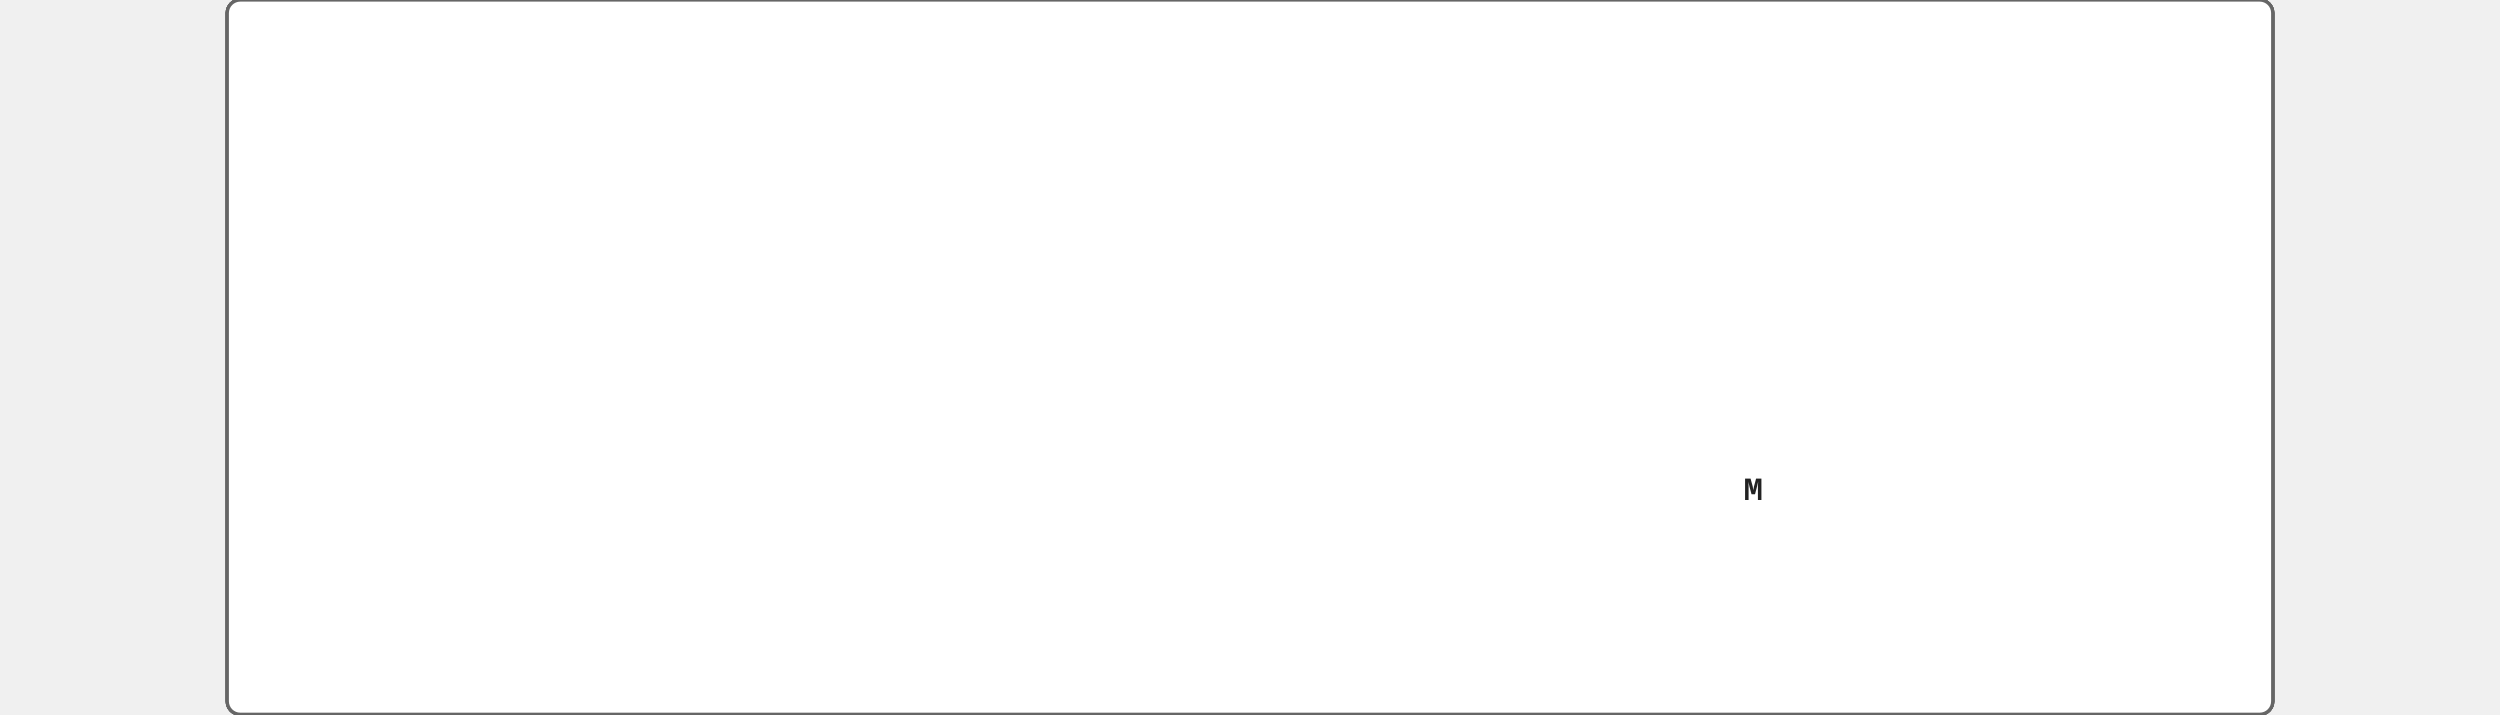
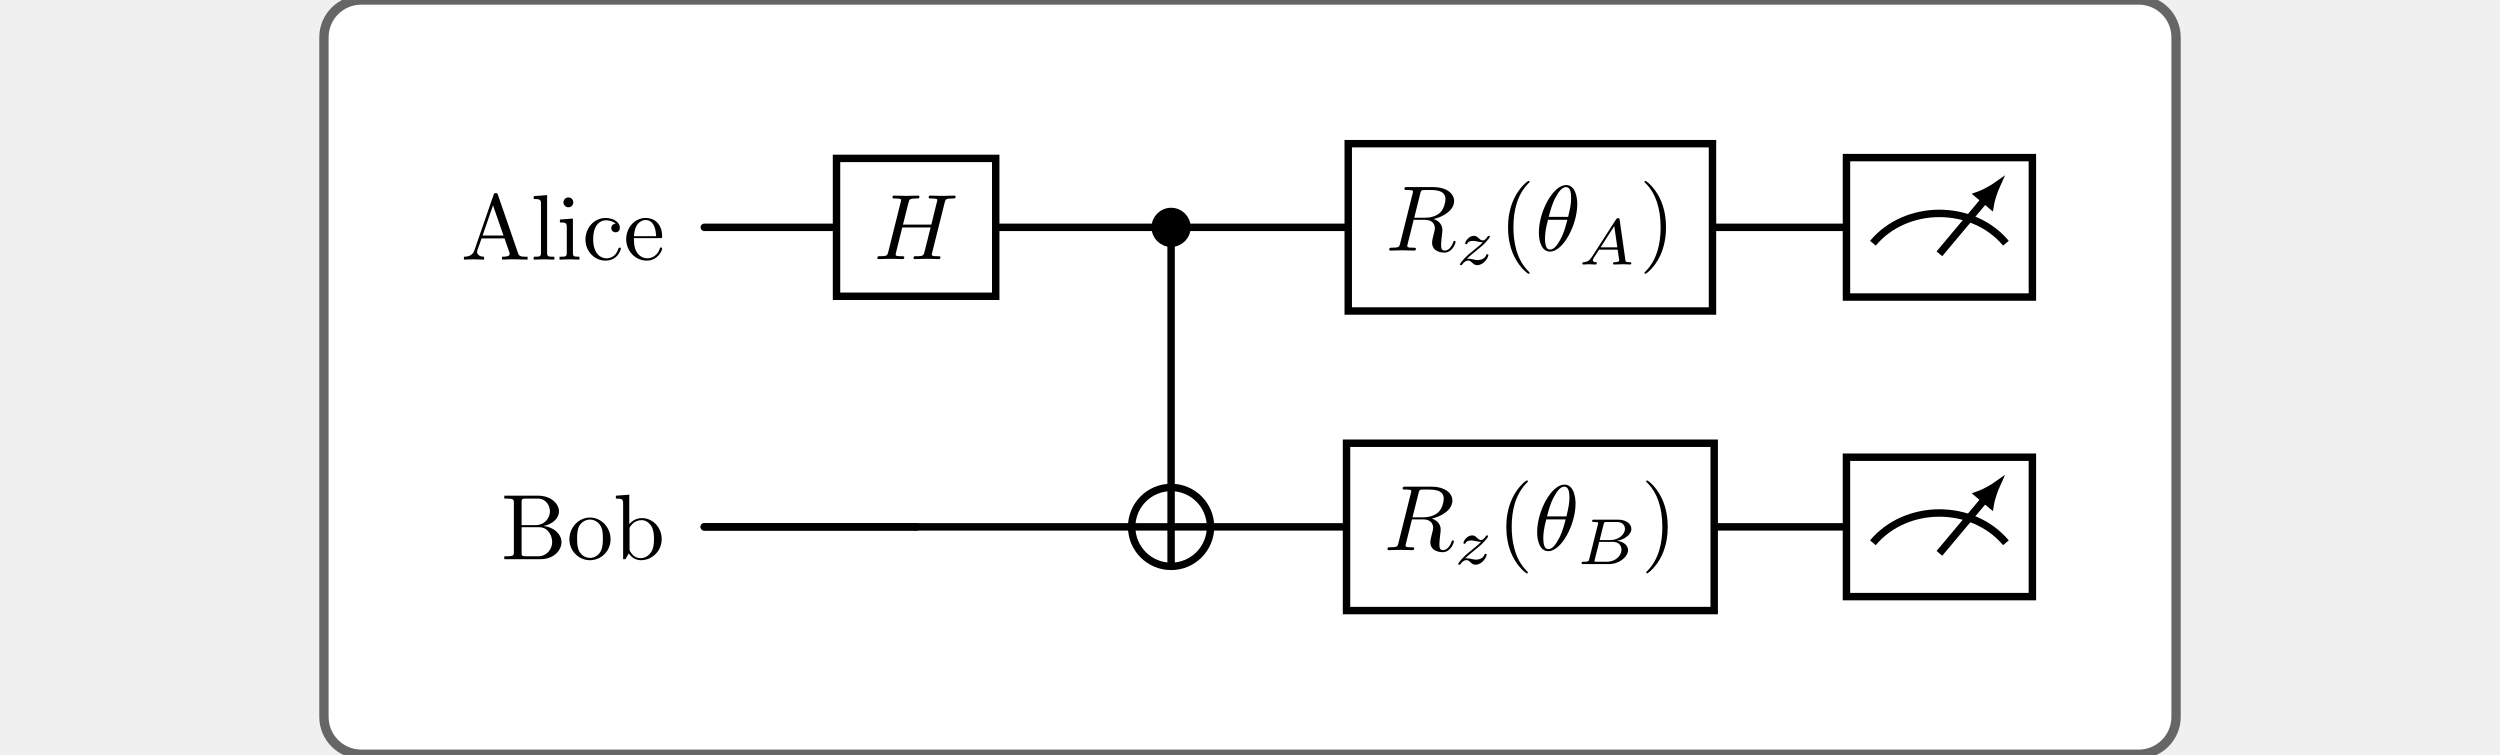
- <svg xmlns="http://www.w3.org/2000/svg" width="560" height="160" viewBox="-40.0 -30.0 630.0 220.0">
-   <rect x="-40.0" y="-30.0" width="630.0" height="220.0" fill="#fff" stroke="#666" stroke-width="1" rx="4" />
-   <style>
-     text { font-family: 'Consolas', 'Courier New', monospace; }
-     .qubit-label { font-size: 14px; fill: #555; }
-     .gate-label { font-size: 15px; fill: #222; font-weight: bold; }
-     .annotation { font-size: 11px; fill: #888; }
-     .wire { stroke: #bbb; stroke-width: 1.5; }
-     .gate-box { fill: #fff; stroke: #333; stroke-width: 1.8; rx: 4; }
-     .control-dot { fill: #333; }
-     .target-circle { fill: #fff; stroke: #333; stroke-width: 1.8; }
-     .target-plus { stroke: #333; stroke-width: 1.8; }
-     .conn-line { stroke: #333; stroke-width: 1.8; }
-     .title { font-size: 16px; fill: #333; font-weight: bold; }
-     .measure-box { fill: #fff; stroke: #333; stroke-width: 1.8; }
-   </style>
-   <text x="280" y="24" text-anchor="middle" class="title">E91 QKD protocol</text>
-   <text x="5" y="64" class="qubit-label">|q₀⟩ (Alice)</text>
-   <text x="5" y="124" class="qubit-label">|q₁⟩ (Bob)</text>
-   <line x1="100" y1="60" x2="460" y2="60" class="wire" />
-   <line x1="100" y1="120" x2="460" y2="120" class="wire" />
-   <rect x="-40.0" y="-30.0" width="630.0" height="220.0" fill="#fff" stroke="#666" stroke-width="1" rx="4" />
-   <text x="130" y="64" text-anchor="middle" class="gate-label" style="font-size: 10px;">H</text>
-   <line x1="190" y1="60" x2="190" y2="120" class="conn-line" />
-   <circle cx="190" cy="60" r="3" class="control-dot" />
-   <circle cx="190" cy="120" r="11" class="target-circle" />
-   <line x1="179" y1="120" x2="201" y2="120" class="target-plus" />
-   <line x1="190" y1="109" x2="190" y2="131" class="target-plus" />
-   <rect x="-40.0" y="-30.0" width="630.0" height="220.0" fill="#fff" stroke="#666" stroke-width="1" rx="4" />
-   <text x="250" y="64" text-anchor="middle" class="gate-label" style="font-size: 10px;">Alice basis</text>
-   <rect x="-40.0" y="-30.0" width="630.0" height="220.0" fill="#fff" stroke="#666" stroke-width="1" rx="4" />
-   <text x="310" y="124" text-anchor="middle" class="gate-label" style="font-size: 10px;">Bob basis</text>
-   <rect x="-40.0" y="-30.0" width="630.0" height="220.0" fill="#fff" stroke="#666" stroke-width="1" rx="4" />
-   <text x="370" y="64" text-anchor="middle" class="gate-label" style="font-size: 10px;">M</text>
-   <rect x="-40.0" y="-30.0" width="630.0" height="220.0" fill="#fff" stroke="#666" stroke-width="1" rx="4" />
-   <text x="430" y="124" text-anchor="middle" class="gate-label" style="font-size: 10px;">M</text>
+ <svg xmlns="http://www.w3.org/2000/svg" xmlns:xlink="http://www.w3.org/1999/xlink" version="1.1" width="168.501pt" height="50.836pt" viewBox="-69.189 -67.481 198.501 80.836">
+   <defs>
+     <clipPath id="clip1">
+       <path d="M25.832-11.012C25.832-13.344 23.941-15.238 21.605-15.238C19.27-15.238 17.379-13.344 17.379-11.012C17.379-8.676 19.27-6.781 21.605-6.781C23.941-6.781 25.832-8.676 25.832-11.012ZM21.605-11.012" />
+     </clipPath>
+     <clipPath id="clip2">
+       <path d="M93.988-35.645H113.914V-50.59H93.988Z" />
+     </clipPath>
+     <clipPath id="clip3">
+       <path d="M93.988-3.539H113.914V-18.48H93.988Z" />
+     </clipPath>
+     <path id="g0-18" d="M4.533-4.981C4.533-5.639 4.354-7.024 3.337-7.024C1.953-7.024 .418-4.214 .418-1.933C.418-.996 .707 .11 1.614 .11C3.019 .11 4.533-2.75 4.533-4.981ZM1.474-3.616C1.644-4.254 1.843-5.051 2.242-5.758C2.511-6.247 2.879-6.804 3.328-6.804C3.816-6.804 3.875-6.167 3.875-5.599C3.875-5.111 3.796-4.603 3.557-3.616H1.474ZM3.467-3.298C3.357-2.839 3.148-1.993 2.77-1.275C2.421-.598 2.042-.11 1.614-.11C1.285-.11 1.076-.399 1.076-1.325C1.076-1.743 1.136-2.321 1.395-3.298H3.467Z" />
+     <path id="g0-72" d="M7.601-6.037C7.691-6.396 7.711-6.496 8.438-6.496C8.697-6.496 8.777-6.496 8.777-6.695C8.777-6.804 8.667-6.804 8.638-6.804C8.359-6.804 7.641-6.775 7.362-6.775C7.073-6.775 6.366-6.804 6.077-6.804C5.998-6.804 5.888-6.804 5.888-6.605C5.888-6.496 5.978-6.496 6.167-6.496C6.187-6.496 6.376-6.496 6.545-6.476C6.725-6.456 6.814-6.446 6.814-6.316C6.814-6.276 6.804-6.257 6.775-6.127L6.177-3.696H3.138L3.726-6.037C3.816-6.396 3.846-6.496 4.563-6.496C4.822-6.496 4.902-6.496 4.902-6.695C4.902-6.804 4.792-6.804 4.762-6.804C4.483-6.804 3.766-6.775 3.487-6.775C3.198-6.775 2.491-6.804 2.202-6.804C2.122-6.804 2.012-6.804 2.012-6.605C2.012-6.496 2.102-6.496 2.291-6.496C2.311-6.496 2.501-6.496 2.67-6.476C2.849-6.456 2.939-6.446 2.939-6.316C2.939-6.276 2.929-6.247 2.899-6.127L1.564-.777C1.465-.389 1.445-.309 .658-.309C.478-.309 .389-.309 .389-.11C.389 0 .508 0 .528 0C.807 0 1.514-.03 1.793-.03C2.002-.03 2.222-.02 2.431-.02C2.65-.02 2.869 0 3.078 0C3.158 0 3.278 0 3.278-.199C3.278-.309 3.188-.309 2.999-.309C2.63-.309 2.351-.309 2.351-.488C2.351-.548 2.371-.598 2.381-.658L3.059-3.387H6.097C5.679-1.733 5.45-.787 5.41-.638C5.31-.319 5.121-.309 4.503-.309C4.354-.309 4.264-.309 4.264-.11C4.264 0 4.384 0 4.403 0C4.682 0 5.39-.03 5.669-.03C5.878-.03 6.097-.02 6.306-.02C6.526-.02 6.745 0 6.954 0C7.034 0 7.153 0 7.153-.199C7.153-.309 7.064-.309 6.874-.309C6.506-.309 6.227-.309 6.227-.488C6.227-.548 6.247-.598 6.257-.658L7.601-6.037Z" />
+     <path id="g0-82" d="M3.736-6.117C3.796-6.356 3.826-6.456 4.015-6.486C4.105-6.496 4.423-6.496 4.623-6.496C5.33-6.496 6.436-6.496 6.436-5.509C6.436-5.171 6.276-4.483 5.888-4.095C5.629-3.836 5.101-3.517 4.204-3.517H3.088L3.736-6.117ZM5.171-3.387C6.177-3.606 7.362-4.304 7.362-5.31C7.362-6.167 6.466-6.804 5.161-6.804H2.321C2.122-6.804 2.032-6.804 2.032-6.605C2.032-6.496 2.122-6.496 2.311-6.496C2.331-6.496 2.521-6.496 2.69-6.476C2.869-6.456 2.959-6.446 2.959-6.316C2.959-6.276 2.949-6.247 2.919-6.127L1.584-.777C1.484-.389 1.465-.309 .677-.309C.498-.309 .408-.309 .408-.11C.408 0 .528 0 .548 0C.827 0 1.524-.03 1.803-.03S2.79 0 3.068 0C3.148 0 3.268 0 3.268-.199C3.268-.309 3.178-.309 2.989-.309C2.62-.309 2.341-.309 2.341-.488C2.341-.548 2.361-.598 2.371-.658L3.029-3.298H4.214C5.121-3.298 5.3-2.74 5.3-2.391C5.3-2.242 5.22-1.933 5.161-1.704C5.091-1.425 5.001-1.056 5.001-.857C5.001 .219 6.197 .219 6.326 .219C7.173 .219 7.522-.787 7.522-.927C7.522-1.046 7.412-1.046 7.402-1.046C7.313-1.046 7.293-.976 7.273-.907C7.024-.169 6.595 0 6.366 0C6.037 0 5.968-.219 5.968-.608C5.968-.917 6.027-1.425 6.067-1.743C6.087-1.883 6.107-2.072 6.107-2.212C6.107-2.979 5.44-3.288 5.171-3.387Z" />
+     <path id="g2-40" d="M3.298 2.391C3.298 2.361 3.298 2.341 3.128 2.172C1.883 .917 1.564-.966 1.564-2.491C1.564-4.224 1.943-5.958 3.168-7.203C3.298-7.323 3.298-7.342 3.298-7.372C3.298-7.442 3.258-7.472 3.198-7.472C3.098-7.472 2.202-6.795 1.614-5.529C1.106-4.433 .986-3.328 .986-2.491C.986-1.714 1.096-.508 1.644 .618C2.242 1.843 3.098 2.491 3.198 2.491C3.258 2.491 3.298 2.461 3.298 2.391Z" />
+     <path id="g2-41" d="M2.879-2.491C2.879-3.268 2.77-4.473 2.222-5.599C1.624-6.824 .767-7.472 .667-7.472C.608-7.472 .568-7.432 .568-7.372C.568-7.342 .568-7.323 .757-7.143C1.733-6.157 2.301-4.573 2.301-2.491C2.301-.787 1.933 .966 .697 2.222C.568 2.341 .568 2.361 .568 2.391C.568 2.451 .608 2.491 .667 2.491C.767 2.491 1.664 1.813 2.252 .548C2.76-.548 2.879-1.654 2.879-2.491Z" />
+     <path id="g2-65" d="M3.965-6.934C3.915-7.064 3.895-7.133 3.736-7.133S3.547-7.073 3.497-6.934L1.435-.976C1.255-.468 .857-.319 .319-.309V0C.548-.01 .976-.03 1.335-.03C1.644-.03 2.162-.01 2.481 0V-.309C1.983-.309 1.733-.558 1.733-.817C1.733-.847 1.743-.946 1.753-.966L2.212-2.271H4.672L5.2-.747C5.21-.707 5.23-.648 5.23-.608C5.23-.309 4.672-.309 4.403-.309V0C4.762-.03 5.46-.03 5.838-.03C6.267-.03 6.725-.02 7.143 0V-.309H6.964C6.366-.309 6.227-.379 6.117-.707L3.965-6.934ZM3.437-5.818L4.563-2.58H2.321L3.437-5.818Z" />
+     <path id="g2-66" d="M2.212-3.646V-6.097C2.212-6.426 2.232-6.496 2.7-6.496H3.935C4.902-6.496 5.25-5.649 5.25-5.121C5.25-4.483 4.762-3.646 3.656-3.646H2.212ZM4.563-3.557C5.529-3.746 6.217-4.384 6.217-5.121C6.217-5.988 5.3-6.804 4.005-6.804H.359V-6.496H.598C1.365-6.496 1.385-6.386 1.385-6.027V-.777C1.385-.418 1.365-.309 .598-.309H.359V0H4.264C5.589 0 6.486-.887 6.486-1.823C6.486-2.69 5.669-3.437 4.563-3.557ZM3.945-.309H2.7C2.232-.309 2.212-.379 2.212-.707V-3.427H4.085C5.071-3.427 5.489-2.501 5.489-1.833C5.489-1.126 4.971-.309 3.945-.309Z" />
+     <path id="g2-98" d="M1.714-3.756V-6.914L.279-6.804V-6.496C.976-6.496 1.056-6.426 1.056-5.938V0H1.305C1.315-.01 1.395-.149 1.664-.618C1.813-.389 2.232 .11 2.969 .11C4.154 .11 5.191-.867 5.191-2.152C5.191-3.417 4.214-4.403 3.078-4.403C2.301-4.403 1.873-3.935 1.714-3.756ZM1.743-1.136V-3.188C1.743-3.377 1.743-3.387 1.853-3.547C2.242-4.105 2.79-4.184 3.029-4.184C3.477-4.184 3.836-3.925 4.075-3.547C4.334-3.138 4.364-2.57 4.364-2.162C4.364-1.793 4.344-1.196 4.055-.747C3.846-.438 3.467-.11 2.929-.11C2.481-.11 2.122-.349 1.883-.717C1.743-.927 1.743-.956 1.743-1.136Z" />
+     <path id="g2-99" d="M1.166-2.172C1.166-3.796 1.983-4.214 2.511-4.214C2.6-4.214 3.228-4.204 3.577-3.846C3.168-3.816 3.108-3.517 3.108-3.387C3.108-3.128 3.288-2.929 3.567-2.929C3.826-2.929 4.025-3.098 4.025-3.397C4.025-4.075 3.268-4.463 2.501-4.463C1.255-4.463 .339-3.387 .339-2.152C.339-.877 1.325 .11 2.481 .11C3.816 .11 4.134-1.086 4.134-1.186S4.035-1.285 4.005-1.285C3.915-1.285 3.895-1.245 3.875-1.186C3.587-.259 2.939-.139 2.57-.139C2.042-.139 1.166-.568 1.166-2.172Z" />
+     <path id="g2-101" d="M1.116-2.511C1.176-3.995 2.012-4.244 2.351-4.244C3.377-4.244 3.477-2.899 3.477-2.511H1.116ZM1.106-2.301H3.885C4.105-2.301 4.134-2.301 4.134-2.511C4.134-3.497 3.597-4.463 2.351-4.463C1.196-4.463 .279-3.437 .279-2.192C.279-.857 1.325 .11 2.471 .11C3.686 .11 4.134-.996 4.134-1.186C4.134-1.285 4.055-1.305 4.005-1.305C3.915-1.305 3.895-1.245 3.875-1.166C3.527-.139 2.63-.139 2.531-.139C2.032-.139 1.634-.438 1.405-.807C1.106-1.285 1.106-1.943 1.106-2.301Z" />
+     <path id="g2-105" d="M1.763-4.403L.369-4.294V-3.985C1.016-3.985 1.106-3.925 1.106-3.437V-.757C1.106-.309 .996-.309 .329-.309V0C.648-.01 1.186-.03 1.425-.03C1.773-.03 2.122-.01 2.461 0V-.309C1.803-.309 1.763-.359 1.763-.747V-4.403ZM1.803-6.137C1.803-6.456 1.554-6.665 1.275-6.665C.966-6.665 .747-6.396 .747-6.137C.747-5.868 .966-5.609 1.275-5.609C1.554-5.609 1.803-5.818 1.803-6.137Z" />
+     <path id="g2-108" d="M1.763-6.914L.329-6.804V-6.496C1.026-6.496 1.106-6.426 1.106-5.938V-.757C1.106-.309 .996-.309 .329-.309V0C.658-.01 1.186-.03 1.435-.03S2.172-.01 2.54 0V-.309C1.873-.309 1.763-.309 1.763-.757V-6.914Z" />
+     <path id="g2-111" d="M4.692-2.132C4.692-3.407 3.696-4.463 2.491-4.463C1.245-4.463 .279-3.377 .279-2.132C.279-.847 1.315 .11 2.481 .11C3.686 .11 4.692-.867 4.692-2.132ZM2.491-.139C2.062-.139 1.624-.349 1.355-.807C1.106-1.245 1.106-1.853 1.106-2.212C1.106-2.6 1.106-3.138 1.345-3.577C1.614-4.035 2.082-4.244 2.481-4.244C2.919-4.244 3.347-4.025 3.606-3.597S3.866-2.59 3.866-2.212C3.866-1.853 3.866-1.315 3.646-.877C3.427-.428 2.989-.139 2.491-.139Z" />
+     <path id="g1-65" d="M1.437-.837C1.193-.46 .969-.279 .558-.251C.488-.244 .398-.244 .398-.105C.398-.028 .46 0 .495 0C.676 0 .907-.028 1.095-.028C1.318-.028 1.604 0 1.813 0C1.848 0 1.953 0 1.953-.153C1.953-.244 1.862-.251 1.834-.251C1.778-.258 1.527-.272 1.527-.46C1.527-.544 1.597-.663 1.632-.725L2.19-1.59H4.184L4.352-.432C4.324-.363 4.282-.251 3.87-.251C3.787-.251 3.689-.251 3.689-.098C3.689-.07 3.71 0 3.801 0C4.003 0 4.498-.028 4.7-.028C4.826-.028 4.986-.021 5.112-.021C5.237-.014 5.384 0 5.509 0C5.6 0 5.649-.056 5.649-.146C5.649-.251 5.565-.251 5.454-.251C5.049-.251 5.035-.307 5.014-.474L4.4-4.777C4.38-4.924 4.366-4.972 4.233-4.972S4.059-4.91 3.996-4.812L1.437-.837ZM2.357-1.841L3.822-4.122L4.149-1.841H2.357Z" />
+     <path id="g1-66" d="M1.325-.544C1.262-.307 1.248-.251 .711-.251C.593-.251 .502-.251 .502-.105C.502 0 .586 0 .711 0H3.41C4.582 0 5.481-.802 5.481-1.492C5.481-1.988 5.028-2.413 4.289-2.49C5.133-2.643 5.837-3.173 5.837-3.773C5.837-4.303 5.3-4.763 4.394-4.763H1.855C1.723-4.763 1.632-4.763 1.632-4.61C1.632-4.512 1.716-4.512 1.855-4.512C1.862-4.512 1.995-4.512 2.12-4.498C2.267-4.484 2.28-4.47 2.28-4.4C2.28-4.387 2.28-4.352 2.253-4.247L1.325-.544ZM2.441-2.573L2.866-4.275C2.922-4.491 2.929-4.512 3.222-4.512H4.282C4.993-4.512 5.154-4.045 5.154-3.78C5.154-3.215 4.519-2.573 3.585-2.573H2.441ZM2.106-.251C1.89-.251 1.883-.258 1.883-.321C1.883-.328 1.883-.363 1.911-.467L2.392-2.378H3.87C4.526-2.378 4.777-1.946 4.777-1.541C4.777-.851 4.073-.251 3.229-.251H2.106Z" />
+     <path id="g1-122" d="M1.172-.614C1.353-.795 1.478-.928 2.071-1.402C2.218-1.52 2.741-1.939 2.943-2.134C3.368-2.552 3.633-2.908 3.633-2.992S3.543-3.075 3.515-3.075C3.452-3.075 3.431-3.062 3.396-3.006C3.18-2.685 3.034-2.58 2.866-2.58C2.783-2.58 2.678-2.587 2.469-2.79C2.232-3.027 2.078-3.075 1.918-3.075C1.36-3.075 .983-2.469 .983-2.26C.983-2.197 1.053-2.176 1.102-2.176C1.186-2.176 1.2-2.197 1.227-2.273C1.332-2.518 1.723-2.532 1.834-2.532C1.995-2.532 2.176-2.49 2.273-2.469C2.657-2.385 2.706-2.385 2.88-2.385C2.699-2.197 2.573-2.071 1.911-1.541C1.367-1.109 1.179-.934 1.046-.795C.628-.384 .425-.077 .425-.014C.425 .07 .516 .07 .544 .07C.614 .07 .628 .056 .663 0C.851-.265 1.067-.425 1.304-.425C1.388-.425 1.492-.418 1.681-.244C1.897-.035 2.036 .07 2.26 .07C3.006 .07 3.473-.774 3.473-1.011C3.473-1.095 3.396-1.102 3.354-1.102C3.271-1.102 3.257-1.067 3.229-.99C3.096-.642 2.685-.474 2.343-.474C2.183-.474 2.008-.509 1.834-.551C1.513-.621 1.458-.621 1.332-.621C1.318-.621 1.213-.621 1.172-.614Z" />
+   </defs>
+   <g id="page1">
+     <rect x="-69.189" y="-67.481" width="198.501" height="80.836" fill="#fff" stroke="#666" stroke-width="1" rx="4" />
+     <path d="M-14.254-43.117H-28.426" stroke="#000" fill="none" stroke-width=".797" stroke-miterlimit="10" stroke-linecap="round" />
+     <path d="M21.605-41.414V-15.238" stroke="#000" fill="none" stroke-width=".797" stroke-miterlimit="10" stroke-linecap="round" />
+     <path d="M19.906-43.117H2.809" stroke="#000" fill="none" stroke-width=".797" stroke-miterlimit="10" stroke-linecap="round" />
+     <path d="M40.59-43.117H23.309" stroke="#000" fill="none" stroke-width=".797" stroke-miterlimit="10" stroke-linecap="round" />
+     <path d="M93.988-43.117H79.629" stroke="#000" fill="none" stroke-width=".797" stroke-miterlimit="10" stroke-linecap="round" />
+     <path d="M-5.723-11.012H-28.426" stroke="#000" fill="none" stroke-width=".797" stroke-miterlimit="10" stroke-linecap="round" />
+     <path d="M-5.723-11.012H-28.426" stroke="#000" fill="none" stroke-width=".797" stroke-miterlimit="10" stroke-linecap="round" />
+     <path d="M17.379-11.012H-5.723" stroke="#000" fill="none" stroke-width=".797" stroke-miterlimit="10" stroke-linecap="round" />
+     <path d="M40.406-11.012H25.832" stroke="#000" fill="none" stroke-width=".797" stroke-miterlimit="10" stroke-linecap="round" />
+     <path d="M93.988-11.012H79.812" stroke="#000" fill="none" stroke-width=".797" stroke-miterlimit="10" stroke-linecap="round" />
+     <path d="M23.305-43.117C23.305-44.055 22.543-44.816 21.605-44.816C20.668-44.816 19.906-44.055 19.906-43.117C19.906-42.176 20.668-41.414 21.605-41.414C22.543-41.414 23.305-42.176 23.305-43.117Z" />
+     <path d="M23.305-43.117C23.305-44.055 22.543-44.816 21.605-44.816C20.668-44.816 19.906-44.055 19.906-43.117C19.906-42.176 20.668-41.414 21.605-41.414C22.543-41.414 23.305-42.176 23.305-43.117Z" stroke="#000" fill="none" stroke-width=".797" stroke-miterlimit="10" />
+     <path d="M21.605-15.238V-6.781M17.379-11.012H25.832" stroke="#000" fill="none" stroke-width=".797" stroke-miterlimit="10" clip-path="url(#clip1)" />
+     <path d="M25.832-11.012C25.832-13.344 23.941-15.238 21.605-15.238C19.27-15.238 17.379-13.344 17.379-11.012C17.379-8.676 19.27-6.781 21.605-6.781C23.941-6.781 25.832-8.676 25.832-11.012Z" stroke="#000" fill="none" stroke-width=".797" stroke-miterlimit="10" />
+     <g transform="matrix(1 0 0 1 -97.2501 -12.5939)">
+       <use x="42.743" y="-27.063" xlink:href="#g2-65" />
+       <use x="50.215" y="-27.063" xlink:href="#g2-108" />
+       <use x="52.982" y="-27.063" xlink:href="#g2-105" />
+       <use x="55.749" y="-27.063" xlink:href="#g2-99" />
+       <use x="60.177" y="-27.063" xlink:href="#g2-101" />
+     </g>
+     <path d="M-14.254-35.727H2.809V-50.504H-14.254Z" fill="#fff" />
+     <path d="M-14.254-35.727H2.809V-50.504H-14.254Z" stroke="#000" fill="none" stroke-width=".797" stroke-miterlimit="10" />
+     <g transform="matrix(1 0 0 1 -53.0116 -12.6493)">
+       <use x="42.743" y="-27.063" xlink:href="#g0-72" />
+     </g>
+     <path d="M40.59-34.148H79.629V-52.082H40.59Z" fill="#fff" />
+     <path d="M40.59-34.148H79.629V-52.082H40.59Z" stroke="#000" fill="none" stroke-width=".797" stroke-miterlimit="10" />
+     <g transform="matrix(1 0 0 1 1.8315 -13.5625)">
+       <use x="42.743" y="-27.063" xlink:href="#g0-82" />
+       <use x="50.307" y="-25.569" xlink:href="#g1-122" />
+       <use x="54.898" y="-27.063" xlink:href="#g2-40" />
+       <use x="58.772" y="-27.063" xlink:href="#g0-18" />
+       <use x="63.449" y="-25.569" xlink:href="#g1-65" />
+       <use x="69.938" y="-27.063" xlink:href="#g2-41" />
+     </g>
+     <path d="M93.988-35.645H113.914V-50.59H93.988Z" fill="#fff" />
+     <path d="M96.82-41.414C100.394-45.676 107.504-45.676 111.078-41.414" stroke="#000" fill="none" stroke-width=".797" stroke-miterlimit="10" clip-path="url(#clip2)" />
+     <path d="M103.949-40.281L108.797-46.062" stroke="#000" fill="none" stroke-width=".797" stroke-miterlimit="10" clip-path="url(#clip2)" />
+     <path d="M110.031-47.539C109.832-47.398 108.899-46.828 108.192-46.574L109.406-45.555C109.531-46.297 109.93-47.316 110.031-47.539Z" clip-path="url(#clip2)" />
+     <path d="M110.031-47.539C109.832-47.398 108.899-46.828 108.192-46.574L109.406-45.555C109.531-46.297 109.93-47.316 110.031-47.539Z" stroke="#000" fill="none" stroke-width=".789" stroke-miterlimit="10" clip-path="url(#clip2)" />
+     <path d="M93.988-35.645H113.914V-50.59H93.988Z" stroke="#000" fill="none" stroke-width=".797" stroke-miterlimit="10" />
+     <g transform="matrix(1 0 0 1 -92.9606 19.51247)">
+       <use x="42.743" y="-27.063" xlink:href="#g2-66" />
+       <use x="49.799" y="-27.063" xlink:href="#g2-111" />
+       <use x="54.781" y="-27.063" xlink:href="#g2-98" />
+     </g>
+     <path d="M40.406-2.043H79.812V-19.977H40.406Z" fill="#fff" />
+     <path d="M40.406-2.043H79.812V-19.977H40.406Z" stroke="#000" fill="none" stroke-width=".797" stroke-miterlimit="10" />
+     <g transform="matrix(1 0 0 1 1.6477 18.54387)">
+       <use x="42.743" y="-27.063" xlink:href="#g0-82" />
+       <use x="50.307" y="-25.569" xlink:href="#g1-122" />
+       <use x="54.898" y="-27.063" xlink:href="#g2-40" />
+       <use x="58.772" y="-27.063" xlink:href="#g0-18" />
+       <use x="63.449" y="-25.569" xlink:href="#g1-66" />
+       <use x="70.306" y="-27.063" xlink:href="#g2-41" />
+     </g>
+     <path d="M93.988-3.539H113.914V-18.48H93.988Z" fill="#fff" />
+     <path d="M96.82-9.309C100.394-13.566 107.504-13.566 111.078-9.309" stroke="#000" fill="none" stroke-width=".797" stroke-miterlimit="10" clip-path="url(#clip3)" />
+     <path d="M103.949-8.176L108.797-13.957" stroke="#000" fill="none" stroke-width=".797" stroke-miterlimit="10" clip-path="url(#clip3)" />
+     <path d="M110.031-15.434C109.832-15.293 108.899-14.719 108.192-14.469L109.406-13.449C109.531-14.191 109.93-15.211 110.031-15.434Z" clip-path="url(#clip3)" />
+     <path d="M110.031-15.434C109.832-15.293 108.899-14.719 108.192-14.469L109.406-13.449C109.531-14.191 109.93-15.211 110.031-15.434Z" stroke="#000" fill="none" stroke-width=".789" stroke-miterlimit="10" clip-path="url(#clip3)" />
+     <path d="M93.988-3.539H113.914V-18.48H93.988Z" stroke="#000" fill="none" stroke-width=".797" stroke-miterlimit="10" />
+   </g>
</svg>
